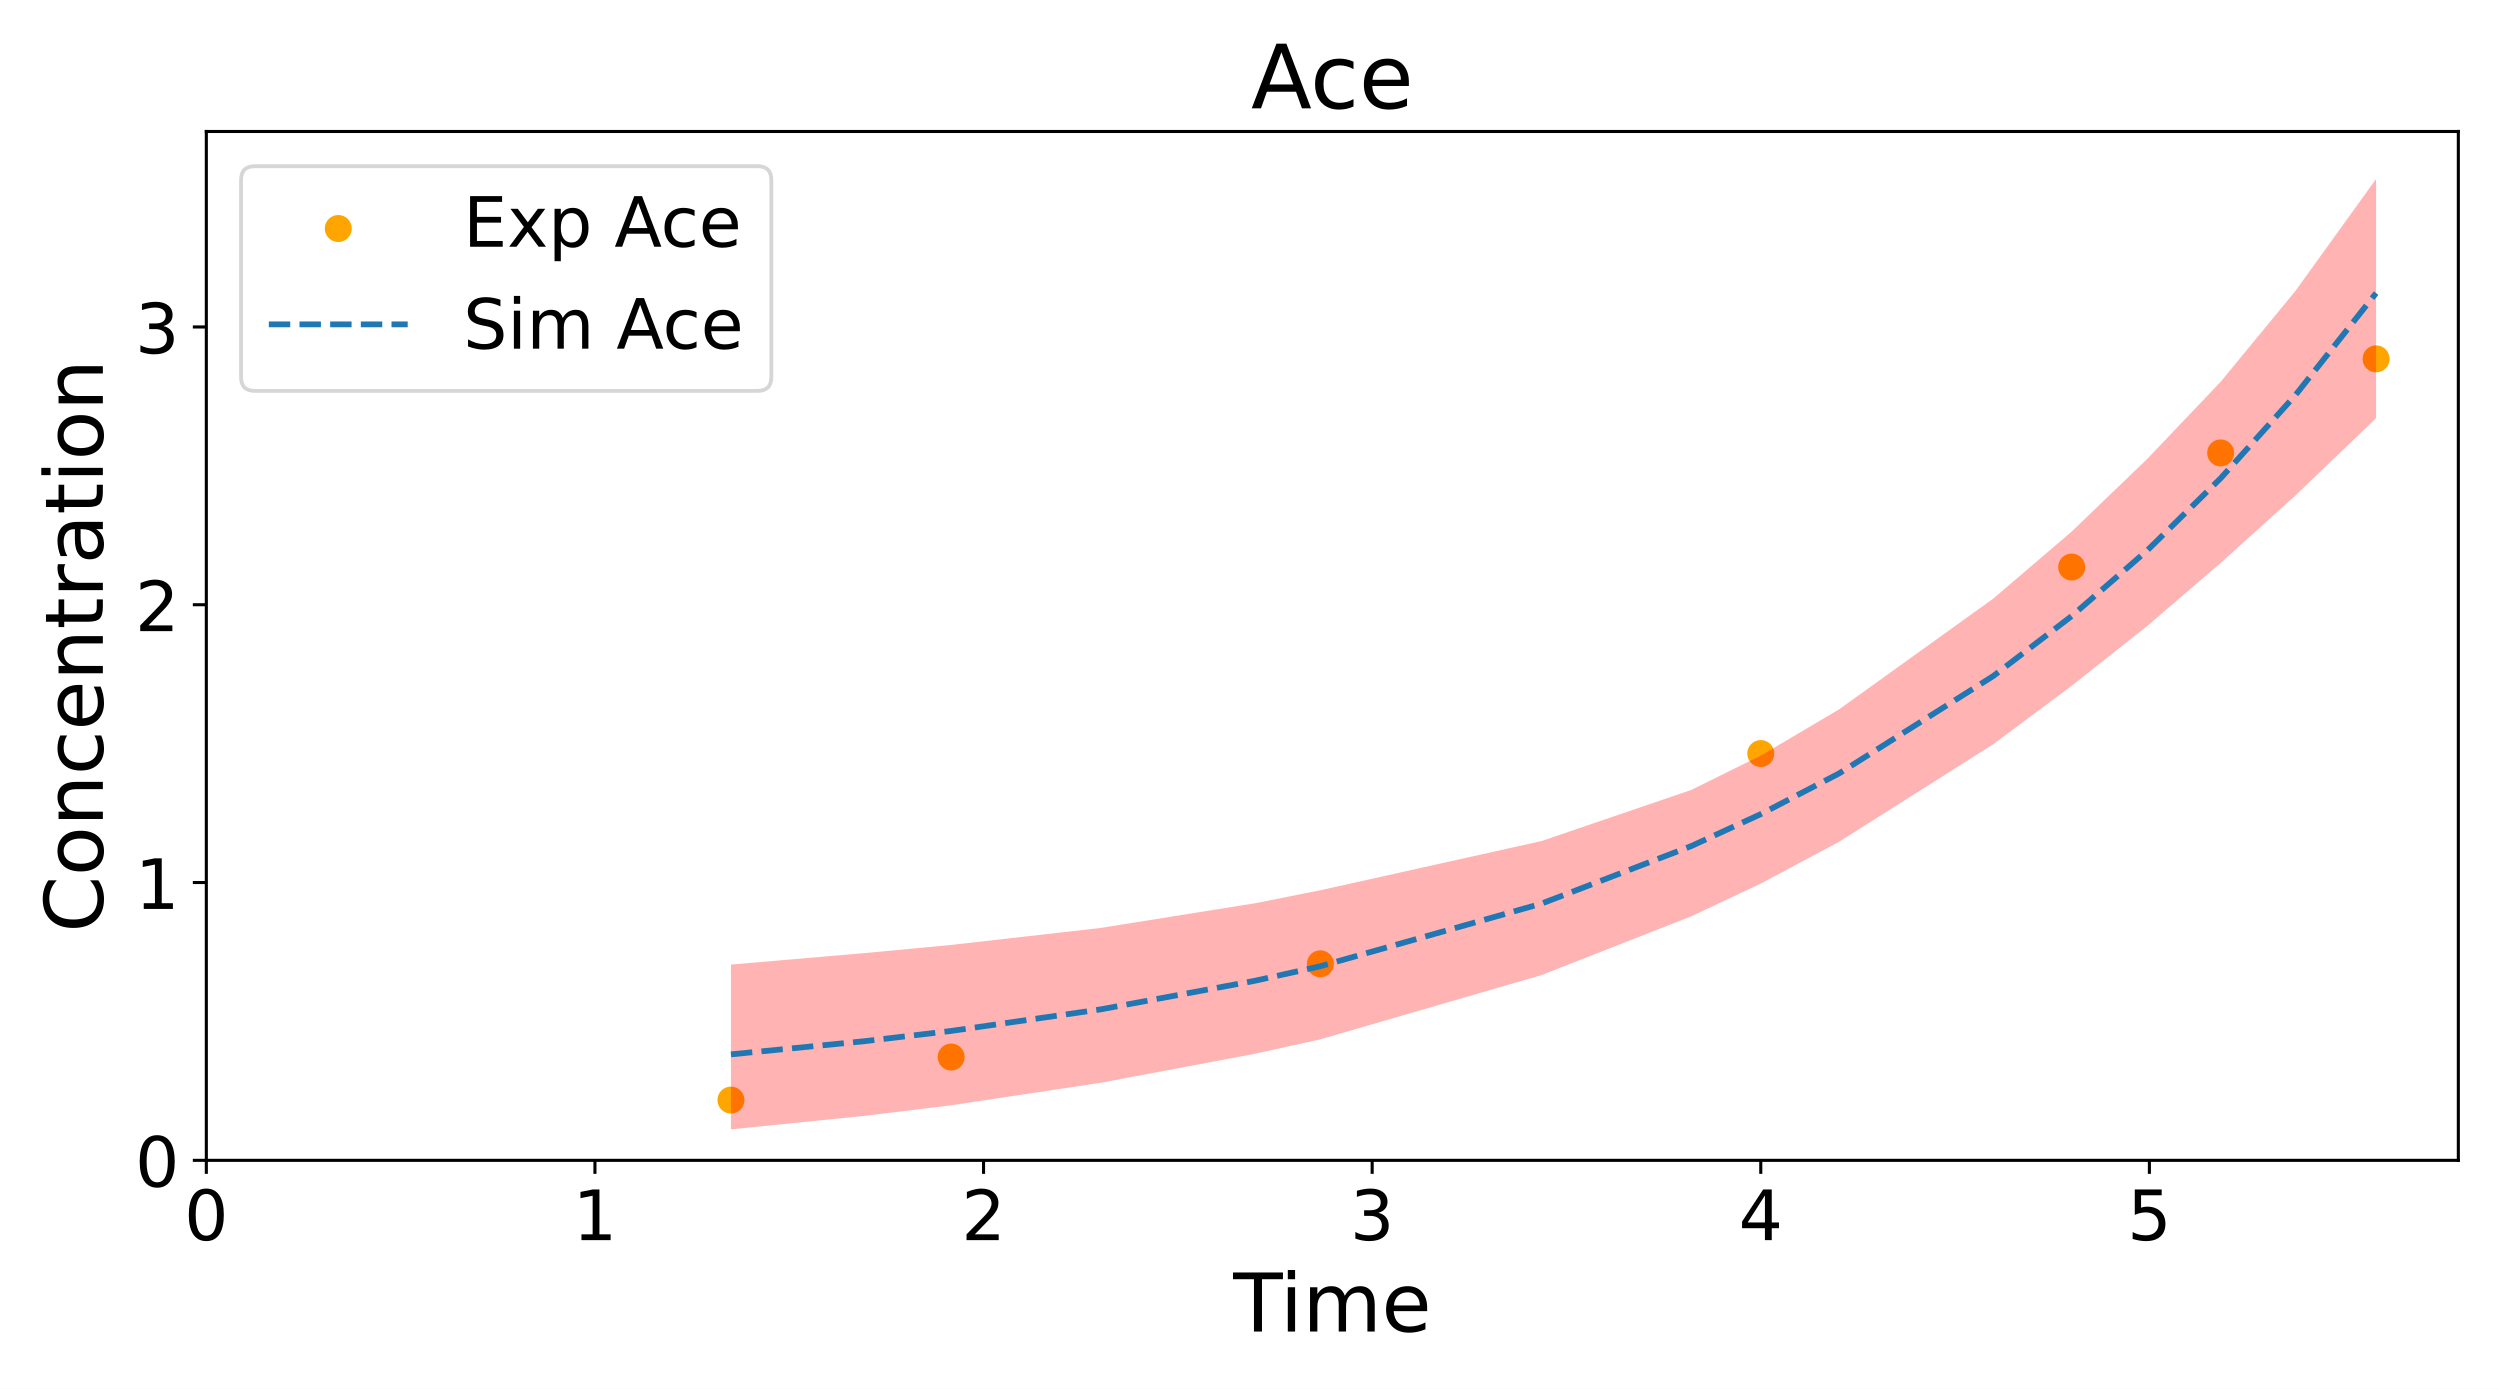
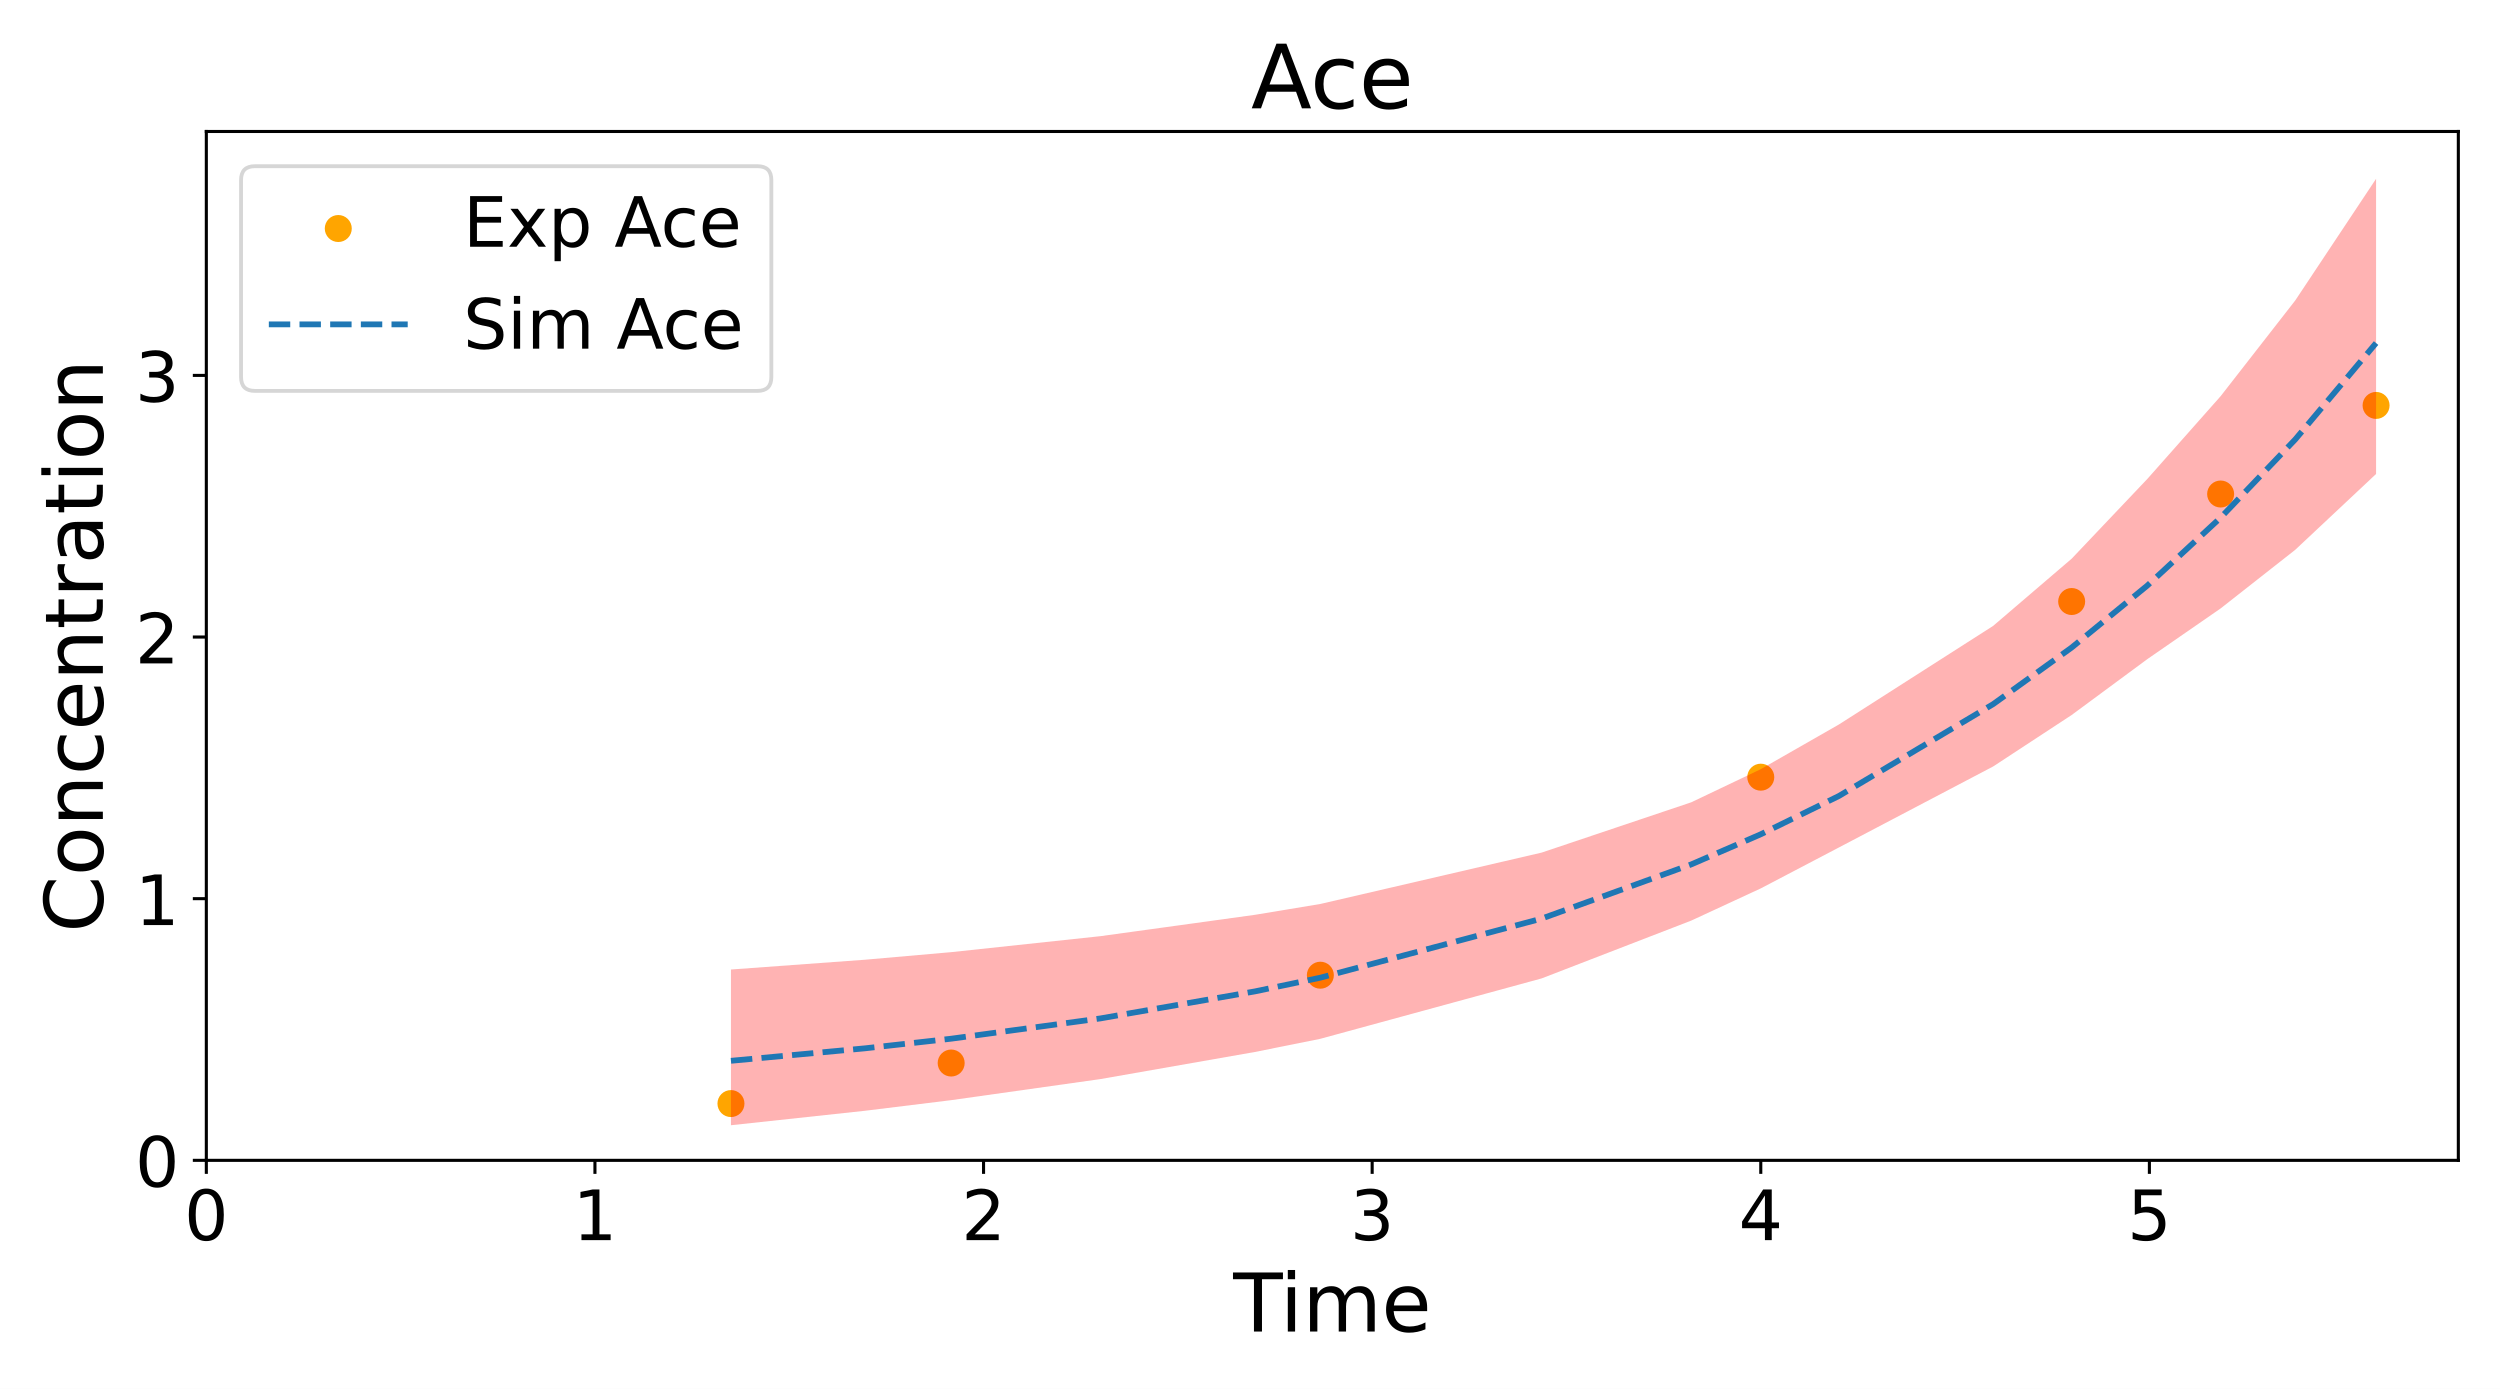
<svg xmlns="http://www.w3.org/2000/svg" xmlns:xlink="http://www.w3.org/1999/xlink" width="648pt" height="360pt" viewBox="0 0 648 360" version="1.1">
  <defs>
    <style type="text/css">*{stroke-linejoin: round; stroke-linecap: butt}</style>
  </defs>
  <g id="figure_1">
    <g id="patch_1">
      <path d="M 0 360  L 648 360  L 648 0  L 0 0  z " style="fill: #ffffff" />
    </g>
    <g id="axes_1">
      <g id="patch_2">
        <path d="M 53.48 300.76  L 637.2 300.76  L 637.2 34.08  L 53.48 34.08  z " style="fill: #ffffff" />
      </g>
      <g id="PathCollection_1">
        <defs>
-           <path id="m28972f2031" d="M 0 3  C 0.796 3 1.559 2.684 2.121 2.121  C 2.684 1.559 3 0.796 3 0  C 3 -0.796 2.684 -1.559 2.121 -2.121  C 1.559 -2.684 0.796 -3 0 -3  C -0.796 -3 -1.559 -2.684 -2.121 -2.121  C -2.684 -1.559 -3 -0.796 -3 0  C -3 0.796 -2.684 1.559 -2.121 2.121  C -1.559 2.684 -0.796 3 0 3  z " style="stroke: #ffa500" />
+           <path id="m887f58a338" d="M 0 3  C 0.796 3 1.559 2.684 2.121 2.121  C 2.684 1.559 3 0.796 3 0  C 3 -0.796 2.684 -1.559 2.121 -2.121  C 1.559 -2.684 0.796 -3 0 -3  C -0.796 -3 -1.559 -2.684 -2.121 -2.121  C -2.684 -1.559 -3 -0.796 -3 0  C -3 0.796 -2.684 1.559 -2.121 2.121  C -1.559 2.684 -0.796 3 0 3  z " style="stroke: #ffa500" />
        </defs>
-         <g clip-path="url(#pa202224b19)">
-           <use xlink:href="#m28972f2031" x="189.463" y="285.138" style="fill: #ffa500; stroke: #ffa500" />
-           <use xlink:href="#m28972f2031" x="246.542" y="273.981" style="fill: #ffa500; stroke: #ffa500" />
-           <use xlink:href="#m28972f2031" x="342.234" y="249.814" style="fill: #ffa500; stroke: #ffa500" />
-           <use xlink:href="#m28972f2031" x="456.393" y="195.32" style="fill: #ffa500; stroke: #ffa500" />
-           <use xlink:href="#m28972f2031" x="536.975" y="146.977" style="fill: #ffa500; stroke: #ffa500" />
-           <use xlink:href="#m28972f2031" x="575.588" y="117.396" style="fill: #ffa500; stroke: #ffa500" />
-           <use xlink:href="#m28972f2031" x="615.879" y="93.015" style="fill: #ffa500; stroke: #ffa500" />
+         <g clip-path="url(#pde56e7dc68)">
+           <use xlink:href="#m887f58a338" x="189.463" y="286.046" style="fill: #ffa500; stroke: #ffa500" />
+           <use xlink:href="#m887f58a338" x="246.542" y="275.537" style="fill: #ffa500; stroke: #ffa500" />
+           <use xlink:href="#m887f58a338" x="342.234" y="252.774" style="fill: #ffa500; stroke: #ffa500" />
+           <use xlink:href="#m887f58a338" x="456.393" y="201.445" style="fill: #ffa500; stroke: #ffa500" />
+           <use xlink:href="#m887f58a338" x="536.975" y="155.912" style="fill: #ffa500; stroke: #ffa500" />
+           <use xlink:href="#m887f58a338" x="575.588" y="128.049" style="fill: #ffa500; stroke: #ffa500" />
+           <use xlink:href="#m887f58a338" x="615.879" y="105.085" style="fill: #ffa500; stroke: #ffa500" />
        </g>
      </g>
      <g id="PolyCollection_1">
        <defs>
-           <path id="mbea5e4a355" d="M 189.463 -109.986  L 189.463 -67.27  L 224.186 -70.785  L 246.542 -73.52  L 285.183 -79.331  L 325.278 -86.866  L 342.234 -90.608  L 399.593 -107.267  L 438.374 -122.491  L 456.393 -130.976  L 476.65 -141.782  L 516.634 -167.082  L 536.975 -182.237  L 556.617 -197.783  L 575.588 -214.074  L 594.922 -231.507  L 615.879 -251.602  L 615.879 -313.603  L 615.879 -313.603  L 594.922 -284.52  L 575.588 -261.034  L 556.617 -241.102  L 536.975 -222.216  L 516.634 -204.824  L 476.65 -176.103  L 456.393 -164.148  L 438.374 -155.247  L 399.593 -142.013  L 342.234 -129.245  L 325.278 -125.871  L 285.183 -119.465  L 246.542 -115.07  L 224.186 -112.968  L 189.463 -109.986  z " />
+           <path id="m5f3ab05baf" d="M 189.463 -108.702  L 189.463 -68.34  L 224.186 -72.085  L 246.542 -74.84  L 285.183 -80.295  L 325.278 -87.329  L 342.234 -90.744  L 399.593 -106.396  L 438.374 -121.383  L 456.393 -129.728  L 476.65 -140.34  L 516.634 -161.337  L 536.975 -174.674  L 556.617 -189.175  L 575.588 -202.296  L 594.922 -217.487  L 615.879 -237.149  L 615.879 -313.654  L 615.879 -313.654  L 594.922 -282.114  L 575.588 -257.312  L 556.617 -235.893  L 536.975 -215.189  L 516.634 -197.777  L 476.65 -172.219  L 456.393 -160.633  L 438.374 -152.045  L 399.593 -139.008  L 342.234 -125.692  L 325.278 -122.88  L 285.183 -117.34  L 246.542 -113.202  L 224.186 -111.239  L 189.463 -108.702  z " />
        </defs>
-         <g clip-path="url(#pa202224b19)">
-           <use xlink:href="#mbea5e4a355" x="0" y="360" style="fill: #ff0000; fill-opacity: 0.3" />
+         <g clip-path="url(#pde56e7dc68)">
+           <use xlink:href="#m5f3ab05baf" x="0" y="360" style="fill: #ff0000; fill-opacity: 0.3" />
        </g>
      </g>
      <g id="matplotlib.axis_1">
        <g id="xtick_1">
          <g id="line2d_1">
            <defs>
-               <path id="m10793dc795" d="M 0 0  L 0 3.5  " style="stroke: #000000; stroke-width: 0.8" />
-             </defs>
-             <g>
-               <use xlink:href="#m10793dc795" x="53.48" y="300.76" style="stroke: #000000; stroke-width: 0.8" />
+               <path id="m6d6c753019" d="M 0 0  L 0 3.5  " style="stroke: #000000; stroke-width: 0.8" />
+             </defs>
+             <g>
+               <use xlink:href="#m6d6c753019" x="53.48" y="300.76" style="stroke: #000000; stroke-width: 0.8" />
            </g>
          </g>
          <g id="text_1">
            <g transform="translate(47.75375 321.4372)scale(0.18 -0.18)">
              <defs>
                <path id="DejaVuSans-30" d="M 2034 4250  Q 1547 4250 1301 3770  Q 1056 3291 1056 2328  Q 1056 1369 1301 889  Q 1547 409 2034 409  Q 2525 409 2770 889  Q 3016 1369 3016 2328  Q 3016 3291 2770 3770  Q 2525 4250 2034 4250  z M 2034 4750  Q 2819 4750 3233 4129  Q 3647 3509 3647 2328  Q 3647 1150 3233 529  Q 2819 -91 2034 -91  Q 1250 -91 836 529  Q 422 1150 422 2328  Q 422 3509 836 4129  Q 1250 4750 2034 4750  z " transform="scale(0.015625)" />
              </defs>
              <use xlink:href="#DejaVuSans-30" />
            </g>
          </g>
        </g>
        <g id="xtick_2">
          <g id="line2d_2">
            <g>
-               <use xlink:href="#m10793dc795" x="154.208" y="300.76" style="stroke: #000000; stroke-width: 0.8" />
+               <use xlink:href="#m6d6c753019" x="154.208" y="300.76" style="stroke: #000000; stroke-width: 0.8" />
            </g>
          </g>
          <g id="text_2">
            <g transform="translate(148.482 321.4372)scale(0.18 -0.18)">
              <defs>
                <path id="DejaVuSans-31" d="M 794 531  L 1825 531  L 1825 4091  L 703 3866  L 703 4441  L 1819 4666  L 2450 4666  L 2450 531  L 3481 531  L 3481 0  L 794 0  L 794 531  z " transform="scale(0.015625)" />
              </defs>
              <use xlink:href="#DejaVuSans-31" />
            </g>
          </g>
        </g>
        <g id="xtick_3">
          <g id="line2d_3">
            <g>
-               <use xlink:href="#m10793dc795" x="254.936" y="300.76" style="stroke: #000000; stroke-width: 0.8" />
+               <use xlink:href="#m6d6c753019" x="254.936" y="300.76" style="stroke: #000000; stroke-width: 0.8" />
            </g>
          </g>
          <g id="text_3">
            <g transform="translate(249.2102 321.4372)scale(0.18 -0.18)">
              <defs>
                <path id="DejaVuSans-32" d="M 1228 531  L 3431 531  L 3431 0  L 469 0  L 469 531  Q 828 903 1448 1529  Q 2069 2156 2228 2338  Q 2531 2678 2651 2914  Q 2772 3150 2772 3378  Q 2772 3750 2511 3984  Q 2250 4219 1831 4219  Q 1534 4219 1204 4116  Q 875 4013 500 3803  L 500 4441  Q 881 4594 1212 4672  Q 1544 4750 1819 4750  Q 2544 4750 2975 4387  Q 3406 4025 3406 3419  Q 3406 3131 3298 2873  Q 3191 2616 2906 2266  Q 2828 2175 2409 1742  Q 1991 1309 1228 531  z " transform="scale(0.015625)" />
              </defs>
              <use xlink:href="#DejaVuSans-32" />
            </g>
          </g>
        </g>
        <g id="xtick_4">
          <g id="line2d_4">
            <g>
-               <use xlink:href="#m10793dc795" x="355.665" y="300.76" style="stroke: #000000; stroke-width: 0.8" />
+               <use xlink:href="#m6d6c753019" x="355.665" y="300.76" style="stroke: #000000; stroke-width: 0.8" />
            </g>
          </g>
          <g id="text_4">
            <g transform="translate(349.9384 321.4372)scale(0.18 -0.18)">
              <defs>
                <path id="DejaVuSans-33" d="M 2597 2516  Q 3050 2419 3304 2112  Q 3559 1806 3559 1356  Q 3559 666 3084 287  Q 2609 -91 1734 -91  Q 1441 -91 1130 -33  Q 819 25 488 141  L 488 750  Q 750 597 1062 519  Q 1375 441 1716 441  Q 2309 441 2620 675  Q 2931 909 2931 1356  Q 2931 1769 2642 2001  Q 2353 2234 1838 2234  L 1294 2234  L 1294 2753  L 1863 2753  Q 2328 2753 2575 2939  Q 2822 3125 2822 3475  Q 2822 3834 2567 4026  Q 2313 4219 1838 4219  Q 1578 4219 1281 4162  Q 984 4106 628 3988  L 628 4550  Q 988 4650 1302 4700  Q 1616 4750 1894 4750  Q 2613 4750 3031 4423  Q 3450 4097 3450 3541  Q 3450 3153 3228 2886  Q 3006 2619 2597 2516  z " transform="scale(0.015625)" />
              </defs>
              <use xlink:href="#DejaVuSans-33" />
            </g>
          </g>
        </g>
        <g id="xtick_5">
          <g id="line2d_5">
            <g>
-               <use xlink:href="#m10793dc795" x="456.393" y="300.76" style="stroke: #000000; stroke-width: 0.8" />
+               <use xlink:href="#m6d6c753019" x="456.393" y="300.76" style="stroke: #000000; stroke-width: 0.8" />
            </g>
          </g>
          <g id="text_5">
            <g transform="translate(450.6666 321.4372)scale(0.18 -0.18)">
              <defs>
                <path id="DejaVuSans-34" d="M 2419 4116  L 825 1625  L 2419 1625  L 2419 4116  z M 2253 4666  L 3047 4666  L 3047 1625  L 3713 1625  L 3713 1100  L 3047 1100  L 3047 0  L 2419 0  L 2419 1100  L 313 1100  L 313 1709  L 2253 4666  z " transform="scale(0.015625)" />
              </defs>
              <use xlink:href="#DejaVuSans-34" />
            </g>
          </g>
        </g>
        <g id="xtick_6">
          <g id="line2d_6">
            <g>
-               <use xlink:href="#m10793dc795" x="557.121" y="300.76" style="stroke: #000000; stroke-width: 0.8" />
+               <use xlink:href="#m6d6c753019" x="557.121" y="300.76" style="stroke: #000000; stroke-width: 0.8" />
            </g>
          </g>
          <g id="text_6">
            <g transform="translate(551.3948 321.4372)scale(0.18 -0.18)">
              <defs>
                <path id="DejaVuSans-35" d="M 691 4666  L 3169 4666  L 3169 4134  L 1269 4134  L 1269 2991  Q 1406 3038 1543 3061  Q 1681 3084 1819 3084  Q 2600 3084 3056 2656  Q 3513 2228 3513 1497  Q 3513 744 3044 326  Q 2575 -91 1722 -91  Q 1428 -91 1123 -41  Q 819 9 494 109  L 494 744  Q 775 591 1075 516  Q 1375 441 1709 441  Q 2250 441 2565 725  Q 2881 1009 2881 1497  Q 2881 1984 2565 2268  Q 2250 2553 1709 2553  Q 1456 2553 1204 2497  Q 953 2441 691 2322  L 691 4666  z " transform="scale(0.015625)" />
              </defs>
              <use xlink:href="#DejaVuSans-35" />
            </g>
          </g>
        </g>
        <g id="text_7">
          <g transform="translate(319.6495 345.1373)scale(0.21 -0.21)">
            <defs>
              <path id="DejaVuSans-54" d="M -19 4666  L 3928 4666  L 3928 4134  L 2272 4134  L 2272 0  L 1638 0  L 1638 4134  L -19 4134  L -19 4666  z " transform="scale(0.015625)" />
              <path id="DejaVuSans-69" d="M 603 3500  L 1178 3500  L 1178 0  L 603 0  L 603 3500  z M 603 4863  L 1178 4863  L 1178 4134  L 603 4134  L 603 4863  z " transform="scale(0.015625)" />
              <path id="DejaVuSans-6d" d="M 3328 2828  Q 3544 3216 3844 3400  Q 4144 3584 4550 3584  Q 5097 3584 5394 3201  Q 5691 2819 5691 2113  L 5691 0  L 5113 0  L 5113 2094  Q 5113 2597 4934 2840  Q 4756 3084 4391 3084  Q 3944 3084 3684 2787  Q 3425 2491 3425 1978  L 3425 0  L 2847 0  L 2847 2094  Q 2847 2600 2669 2842  Q 2491 3084 2119 3084  Q 1678 3084 1418 2786  Q 1159 2488 1159 1978  L 1159 0  L 581 0  L 581 3500  L 1159 3500  L 1159 2956  Q 1356 3278 1631 3431  Q 1906 3584 2284 3584  Q 2666 3584 2933 3390  Q 3200 3197 3328 2828  z " transform="scale(0.015625)" />
              <path id="DejaVuSans-65" d="M 3597 1894  L 3597 1613  L 953 1613  Q 991 1019 1311 708  Q 1631 397 2203 397  Q 2534 397 2845 478  Q 3156 559 3463 722  L 3463 178  Q 3153 47 2828 -22  Q 2503 -91 2169 -91  Q 1331 -91 842 396  Q 353 884 353 1716  Q 353 2575 817 3079  Q 1281 3584 2069 3584  Q 2775 3584 3186 3129  Q 3597 2675 3597 1894  z M 3022 2063  Q 3016 2534 2758 2815  Q 2500 3097 2075 3097  Q 1594 3097 1305 2825  Q 1016 2553 972 2059  L 3022 2063  z " transform="scale(0.015625)" />
            </defs>
            <use xlink:href="#DejaVuSans-54" />
            <use xlink:href="#DejaVuSans-69" x="57.959" />
            <use xlink:href="#DejaVuSans-6d" x="85.742" />
            <use xlink:href="#DejaVuSans-65" x="183.154" />
          </g>
        </g>
      </g>
      <g id="matplotlib.axis_2">
        <g id="ytick_1">
          <g id="line2d_7">
            <defs>
-               <path id="md85fd5d983" d="M 0 0  L -3.5 0  " style="stroke: #000000; stroke-width: 0.8" />
-             </defs>
-             <g>
-               <use xlink:href="#md85fd5d983" x="53.48" y="300.76" style="stroke: #000000; stroke-width: 0.8" />
+               <path id="mf8274a8f76" d="M 0 0  L -3.5 0  " style="stroke: #000000; stroke-width: 0.8" />
+             </defs>
+             <g>
+               <use xlink:href="#mf8274a8f76" x="53.48" y="300.76" style="stroke: #000000; stroke-width: 0.8" />
            </g>
          </g>
          <g id="text_8">
            <g transform="translate(35.0275 307.5986)scale(0.18 -0.18)">
              <use xlink:href="#DejaVuSans-30" />
            </g>
          </g>
        </g>
        <g id="ytick_2">
          <g id="line2d_8">
            <g>
-               <use xlink:href="#md85fd5d983" x="53.48" y="228.756" style="stroke: #000000; stroke-width: 0.8" />
+               <use xlink:href="#mf8274a8f76" x="53.48" y="232.939" style="stroke: #000000; stroke-width: 0.8" />
            </g>
          </g>
          <g id="text_9">
-             <g transform="translate(35.0275 235.5946)scale(0.18 -0.18)">
+             <g transform="translate(35.0275 239.7779)scale(0.18 -0.18)">
              <use xlink:href="#DejaVuSans-31" />
            </g>
          </g>
        </g>
        <g id="ytick_3">
          <g id="line2d_9">
            <g>
-               <use xlink:href="#md85fd5d983" x="53.48" y="156.752" style="stroke: #000000; stroke-width: 0.8" />
+               <use xlink:href="#mf8274a8f76" x="53.48" y="165.119" style="stroke: #000000; stroke-width: 0.8" />
            </g>
          </g>
          <g id="text_10">
-             <g transform="translate(35.0275 163.5905)scale(0.18 -0.18)">
+             <g transform="translate(35.0275 171.9571)scale(0.18 -0.18)">
              <use xlink:href="#DejaVuSans-32" />
            </g>
          </g>
        </g>
        <g id="ytick_4">
          <g id="line2d_10">
            <g>
-               <use xlink:href="#md85fd5d983" x="53.48" y="84.748" style="stroke: #000000; stroke-width: 0.8" />
+               <use xlink:href="#mf8274a8f76" x="53.48" y="97.298" style="stroke: #000000; stroke-width: 0.8" />
            </g>
          </g>
          <g id="text_11">
-             <g transform="translate(35.0275 91.58649)scale(0.18 -0.18)">
+             <g transform="translate(35.0275 104.1364)scale(0.18 -0.18)">
              <use xlink:href="#DejaVuSans-33" />
            </g>
          </g>
        </g>
        <g id="text_12">
          <g transform="translate(26.66016 241.6993)rotate(-90)scale(0.21 -0.21)">
            <defs>
              <path id="DejaVuSans-43" d="M 4122 4306  L 4122 3641  Q 3803 3938 3442 4084  Q 3081 4231 2675 4231  Q 1875 4231 1450 3742  Q 1025 3253 1025 2328  Q 1025 1406 1450 917  Q 1875 428 2675 428  Q 3081 428 3442 575  Q 3803 722 4122 1019  L 4122 359  Q 3791 134 3420 21  Q 3050 -91 2638 -91  Q 1578 -91 968 557  Q 359 1206 359 2328  Q 359 3453 968 4101  Q 1578 4750 2638 4750  Q 3056 4750 3426 4639  Q 3797 4528 4122 4306  z " transform="scale(0.015625)" />
              <path id="DejaVuSans-6f" d="M 1959 3097  Q 1497 3097 1228 2736  Q 959 2375 959 1747  Q 959 1119 1226 758  Q 1494 397 1959 397  Q 2419 397 2687 759  Q 2956 1122 2956 1747  Q 2956 2369 2687 2733  Q 2419 3097 1959 3097  z M 1959 3584  Q 2709 3584 3137 3096  Q 3566 2609 3566 1747  Q 3566 888 3137 398  Q 2709 -91 1959 -91  Q 1206 -91 779 398  Q 353 888 353 1747  Q 353 2609 779 3096  Q 1206 3584 1959 3584  z " transform="scale(0.015625)" />
              <path id="DejaVuSans-6e" d="M 3513 2113  L 3513 0  L 2938 0  L 2938 2094  Q 2938 2591 2744 2837  Q 2550 3084 2163 3084  Q 1697 3084 1428 2787  Q 1159 2491 1159 1978  L 1159 0  L 581 0  L 581 3500  L 1159 3500  L 1159 2956  Q 1366 3272 1645 3428  Q 1925 3584 2291 3584  Q 2894 3584 3203 3211  Q 3513 2838 3513 2113  z " transform="scale(0.015625)" />
              <path id="DejaVuSans-63" d="M 3122 3366  L 3122 2828  Q 2878 2963 2633 3030  Q 2388 3097 2138 3097  Q 1578 3097 1268 2742  Q 959 2388 959 1747  Q 959 1106 1268 751  Q 1578 397 2138 397  Q 2388 397 2633 464  Q 2878 531 3122 666  L 3122 134  Q 2881 22 2623 -34  Q 2366 -91 2075 -91  Q 1284 -91 818 406  Q 353 903 353 1747  Q 353 2603 823 3093  Q 1294 3584 2113 3584  Q 2378 3584 2631 3529  Q 2884 3475 3122 3366  z " transform="scale(0.015625)" />
              <path id="DejaVuSans-74" d="M 1172 4494  L 1172 3500  L 2356 3500  L 2356 3053  L 1172 3053  L 1172 1153  Q 1172 725 1289 603  Q 1406 481 1766 481  L 2356 481  L 2356 0  L 1766 0  Q 1100 0 847 248  Q 594 497 594 1153  L 594 3053  L 172 3053  L 172 3500  L 594 3500  L 594 4494  L 1172 4494  z " transform="scale(0.015625)" />
              <path id="DejaVuSans-72" d="M 2631 2963  Q 2534 3019 2420 3045  Q 2306 3072 2169 3072  Q 1681 3072 1420 2755  Q 1159 2438 1159 1844  L 1159 0  L 581 0  L 581 3500  L 1159 3500  L 1159 2956  Q 1341 3275 1631 3429  Q 1922 3584 2338 3584  Q 2397 3584 2469 3576  Q 2541 3569 2628 3553  L 2631 2963  z " transform="scale(0.015625)" />
              <path id="DejaVuSans-61" d="M 2194 1759  Q 1497 1759 1228 1600  Q 959 1441 959 1056  Q 959 750 1161 570  Q 1363 391 1709 391  Q 2188 391 2477 730  Q 2766 1069 2766 1631  L 2766 1759  L 2194 1759  z M 3341 1997  L 3341 0  L 2766 0  L 2766 531  Q 2569 213 2275 61  Q 1981 -91 1556 -91  Q 1019 -91 701 211  Q 384 513 384 1019  Q 384 1609 779 1909  Q 1175 2209 1959 2209  L 2766 2209  L 2766 2266  Q 2766 2663 2505 2880  Q 2244 3097 1772 3097  Q 1472 3097 1187 3025  Q 903 2953 641 2809  L 641 3341  Q 956 3463 1253 3523  Q 1550 3584 1831 3584  Q 2591 3584 2966 3190  Q 3341 2797 3341 1997  z " transform="scale(0.015625)" />
            </defs>
            <use xlink:href="#DejaVuSans-43" />
            <use xlink:href="#DejaVuSans-6f" x="69.824" />
            <use xlink:href="#DejaVuSans-6e" x="131.006" />
            <use xlink:href="#DejaVuSans-63" x="194.385" />
            <use xlink:href="#DejaVuSans-65" x="249.365" />
            <use xlink:href="#DejaVuSans-6e" x="310.889" />
            <use xlink:href="#DejaVuSans-74" x="374.268" />
            <use xlink:href="#DejaVuSans-72" x="413.477" />
            <use xlink:href="#DejaVuSans-61" x="454.59" />
            <use xlink:href="#DejaVuSans-74" x="515.869" />
            <use xlink:href="#DejaVuSans-69" x="555.078" />
            <use xlink:href="#DejaVuSans-6f" x="582.861" />
            <use xlink:href="#DejaVuSans-6e" x="644.043" />
          </g>
        </g>
      </g>
      <g id="line2d_11">
-         <path d="M 189.463 273.291  L 224.186 269.864  L 246.542 267.218  L 285.183 261.649  L 325.278 254.213  L 342.234 250.446  L 399.593 234.201  L 438.374 219.305  L 456.393 211.02  L 476.65 200.491  L 516.634 175.238  L 536.975 159.685  L 556.617 142.618  L 575.588 123.967  L 594.922 102.477  L 615.879 75.975  " clip-path="url(#pa202224b19)" style="fill: none; stroke-dasharray: 5.55,2.4; stroke-dashoffset: 0; stroke: #1f77b4; stroke-width: 1.5" />
+         <path d="M 189.463 274.96  L 224.186 271.728  L 246.542 269.233  L 285.183 263.982  L 325.278 256.97  L 342.234 253.418  L 399.593 238.1  L 438.374 224.055  L 456.393 216.244  L 476.65 206.316  L 516.634 182.506  L 536.975 167.843  L 556.617 151.751  L 575.588 134.167  L 594.922 113.906  L 615.879 88.92  " clip-path="url(#pde56e7dc68)" style="fill: none; stroke-dasharray: 5.55,2.4; stroke-dashoffset: 0; stroke: #1f77b4; stroke-width: 1.5" />
      </g>
      <g id="patch_3">
        <path d="M 53.48 300.76  L 53.48 34.08  " style="fill: none; stroke: #000000; stroke-width: 0.8; stroke-linejoin: miter; stroke-linecap: square" />
      </g>
      <g id="patch_4">
        <path d="M 637.2 300.76  L 637.2 34.08  " style="fill: none; stroke: #000000; stroke-width: 0.8; stroke-linejoin: miter; stroke-linecap: square" />
      </g>
      <g id="patch_5">
        <path d="M 53.48 300.76  L 637.2 300.76  " style="fill: none; stroke: #000000; stroke-width: 0.8; stroke-linejoin: miter; stroke-linecap: square" />
      </g>
      <g id="patch_6">
        <path d="M 53.48 34.08  L 637.2 34.08  " style="fill: none; stroke: #000000; stroke-width: 0.8; stroke-linejoin: miter; stroke-linecap: square" />
      </g>
      <g id="text_13">
        <g transform="translate(324.2752 28.08)scale(0.23 -0.23)">
          <defs>
            <path id="DejaVuSans-41" d="M 2188 4044  L 1331 1722  L 3047 1722  L 2188 4044  z M 1831 4666  L 2547 4666  L 4325 0  L 3669 0  L 3244 1197  L 1141 1197  L 716 0  L 50 0  L 1831 4666  z " transform="scale(0.015625)" />
          </defs>
          <use xlink:href="#DejaVuSans-41" />
          <use xlink:href="#DejaVuSans-63" x="66.658" />
          <use xlink:href="#DejaVuSans-65" x="121.639" />
        </g>
      </g>
      <g id="legend_1">
        <g id="patch_7">
          <path d="M 66.08 101.321  L 196.333 101.321  Q 199.933 101.321 199.933 97.721  L 199.933 46.68  Q 199.933 43.08 196.333 43.08  L 66.08 43.08  Q 62.48 43.08 62.48 46.68  L 62.48 97.721  Q 62.48 101.321 66.08 101.321  z " style="fill: #ffffff; opacity: 0.8; stroke: #cccccc; stroke-linejoin: miter" />
        </g>
        <g id="PathCollection_2">
          <g>
-             <use xlink:href="#m28972f2031" x="87.68" y="59.232" style="fill: #ffa500; stroke: #ffa500" />
+             <use xlink:href="#m887f58a338" x="87.68" y="59.232" style="fill: #ffa500; stroke: #ffa500" />
          </g>
        </g>
        <g id="text_14">
          <g transform="translate(120.08 63.95719)scale(0.18 -0.18)">
            <defs>
              <path id="DejaVuSans-45" d="M 628 4666  L 3578 4666  L 3578 4134  L 1259 4134  L 1259 2753  L 3481 2753  L 3481 2222  L 1259 2222  L 1259 531  L 3634 531  L 3634 0  L 628 0  L 628 4666  z " transform="scale(0.015625)" />
              <path id="DejaVuSans-78" d="M 3513 3500  L 2247 1797  L 3578 0  L 2900 0  L 1881 1375  L 863 0  L 184 0  L 1544 1831  L 300 3500  L 978 3500  L 1906 2253  L 2834 3500  L 3513 3500  z " transform="scale(0.015625)" />
              <path id="DejaVuSans-70" d="M 1159 525  L 1159 -1331  L 581 -1331  L 581 3500  L 1159 3500  L 1159 2969  Q 1341 3281 1617 3432  Q 1894 3584 2278 3584  Q 2916 3584 3314 3078  Q 3713 2572 3713 1747  Q 3713 922 3314 415  Q 2916 -91 2278 -91  Q 1894 -91 1617 61  Q 1341 213 1159 525  z M 3116 1747  Q 3116 2381 2855 2742  Q 2594 3103 2138 3103  Q 1681 3103 1420 2742  Q 1159 2381 1159 1747  Q 1159 1113 1420 752  Q 1681 391 2138 391  Q 2594 391 2855 752  Q 3116 1113 3116 1747  z " transform="scale(0.015625)" />
              <path id="DejaVuSans-20" transform="scale(0.015625)" />
            </defs>
            <use xlink:href="#DejaVuSans-45" />
            <use xlink:href="#DejaVuSans-78" x="63.184" />
            <use xlink:href="#DejaVuSans-70" x="122.363" />
            <use xlink:href="#DejaVuSans-20" x="185.84" />
            <use xlink:href="#DejaVuSans-41" x="217.627" />
            <use xlink:href="#DejaVuSans-63" x="284.285" />
            <use xlink:href="#DejaVuSans-65" x="339.266" />
          </g>
        </g>
        <g id="line2d_12">
          <path d="M 69.68 84.078  L 87.68 84.078  L 105.68 84.078  " style="fill: none; stroke-dasharray: 5.55,2.4; stroke-dashoffset: 0; stroke: #1f77b4; stroke-width: 1.5" />
        </g>
        <g id="text_15">
          <g transform="translate(120.08 90.37781)scale(0.18 -0.18)">
            <defs>
              <path id="DejaVuSans-53" d="M 3425 4513  L 3425 3897  Q 3066 4069 2747 4153  Q 2428 4238 2131 4238  Q 1616 4238 1336 4038  Q 1056 3838 1056 3469  Q 1056 3159 1242 3001  Q 1428 2844 1947 2747  L 2328 2669  Q 3034 2534 3370 2195  Q 3706 1856 3706 1288  Q 3706 609 3251 259  Q 2797 -91 1919 -91  Q 1588 -91 1214 -16  Q 841 59 441 206  L 441 856  Q 825 641 1194 531  Q 1563 422 1919 422  Q 2459 422 2753 634  Q 3047 847 3047 1241  Q 3047 1584 2836 1778  Q 2625 1972 2144 2069  L 1759 2144  Q 1053 2284 737 2584  Q 422 2884 422 3419  Q 422 4038 858 4394  Q 1294 4750 2059 4750  Q 2388 4750 2728 4690  Q 3069 4631 3425 4513  z " transform="scale(0.015625)" />
            </defs>
            <use xlink:href="#DejaVuSans-53" />
            <use xlink:href="#DejaVuSans-69" x="63.477" />
            <use xlink:href="#DejaVuSans-6d" x="91.26" />
            <use xlink:href="#DejaVuSans-20" x="188.672" />
            <use xlink:href="#DejaVuSans-41" x="220.459" />
            <use xlink:href="#DejaVuSans-63" x="287.117" />
            <use xlink:href="#DejaVuSans-65" x="342.098" />
          </g>
        </g>
      </g>
    </g>
  </g>
  <defs>
-     <clipPath id="pa202224b19">
+     <clipPath id="pde56e7dc68">
      <rect x="53.48" y="34.08" width="583.72" height="266.68" />
    </clipPath>
  </defs>
</svg>
